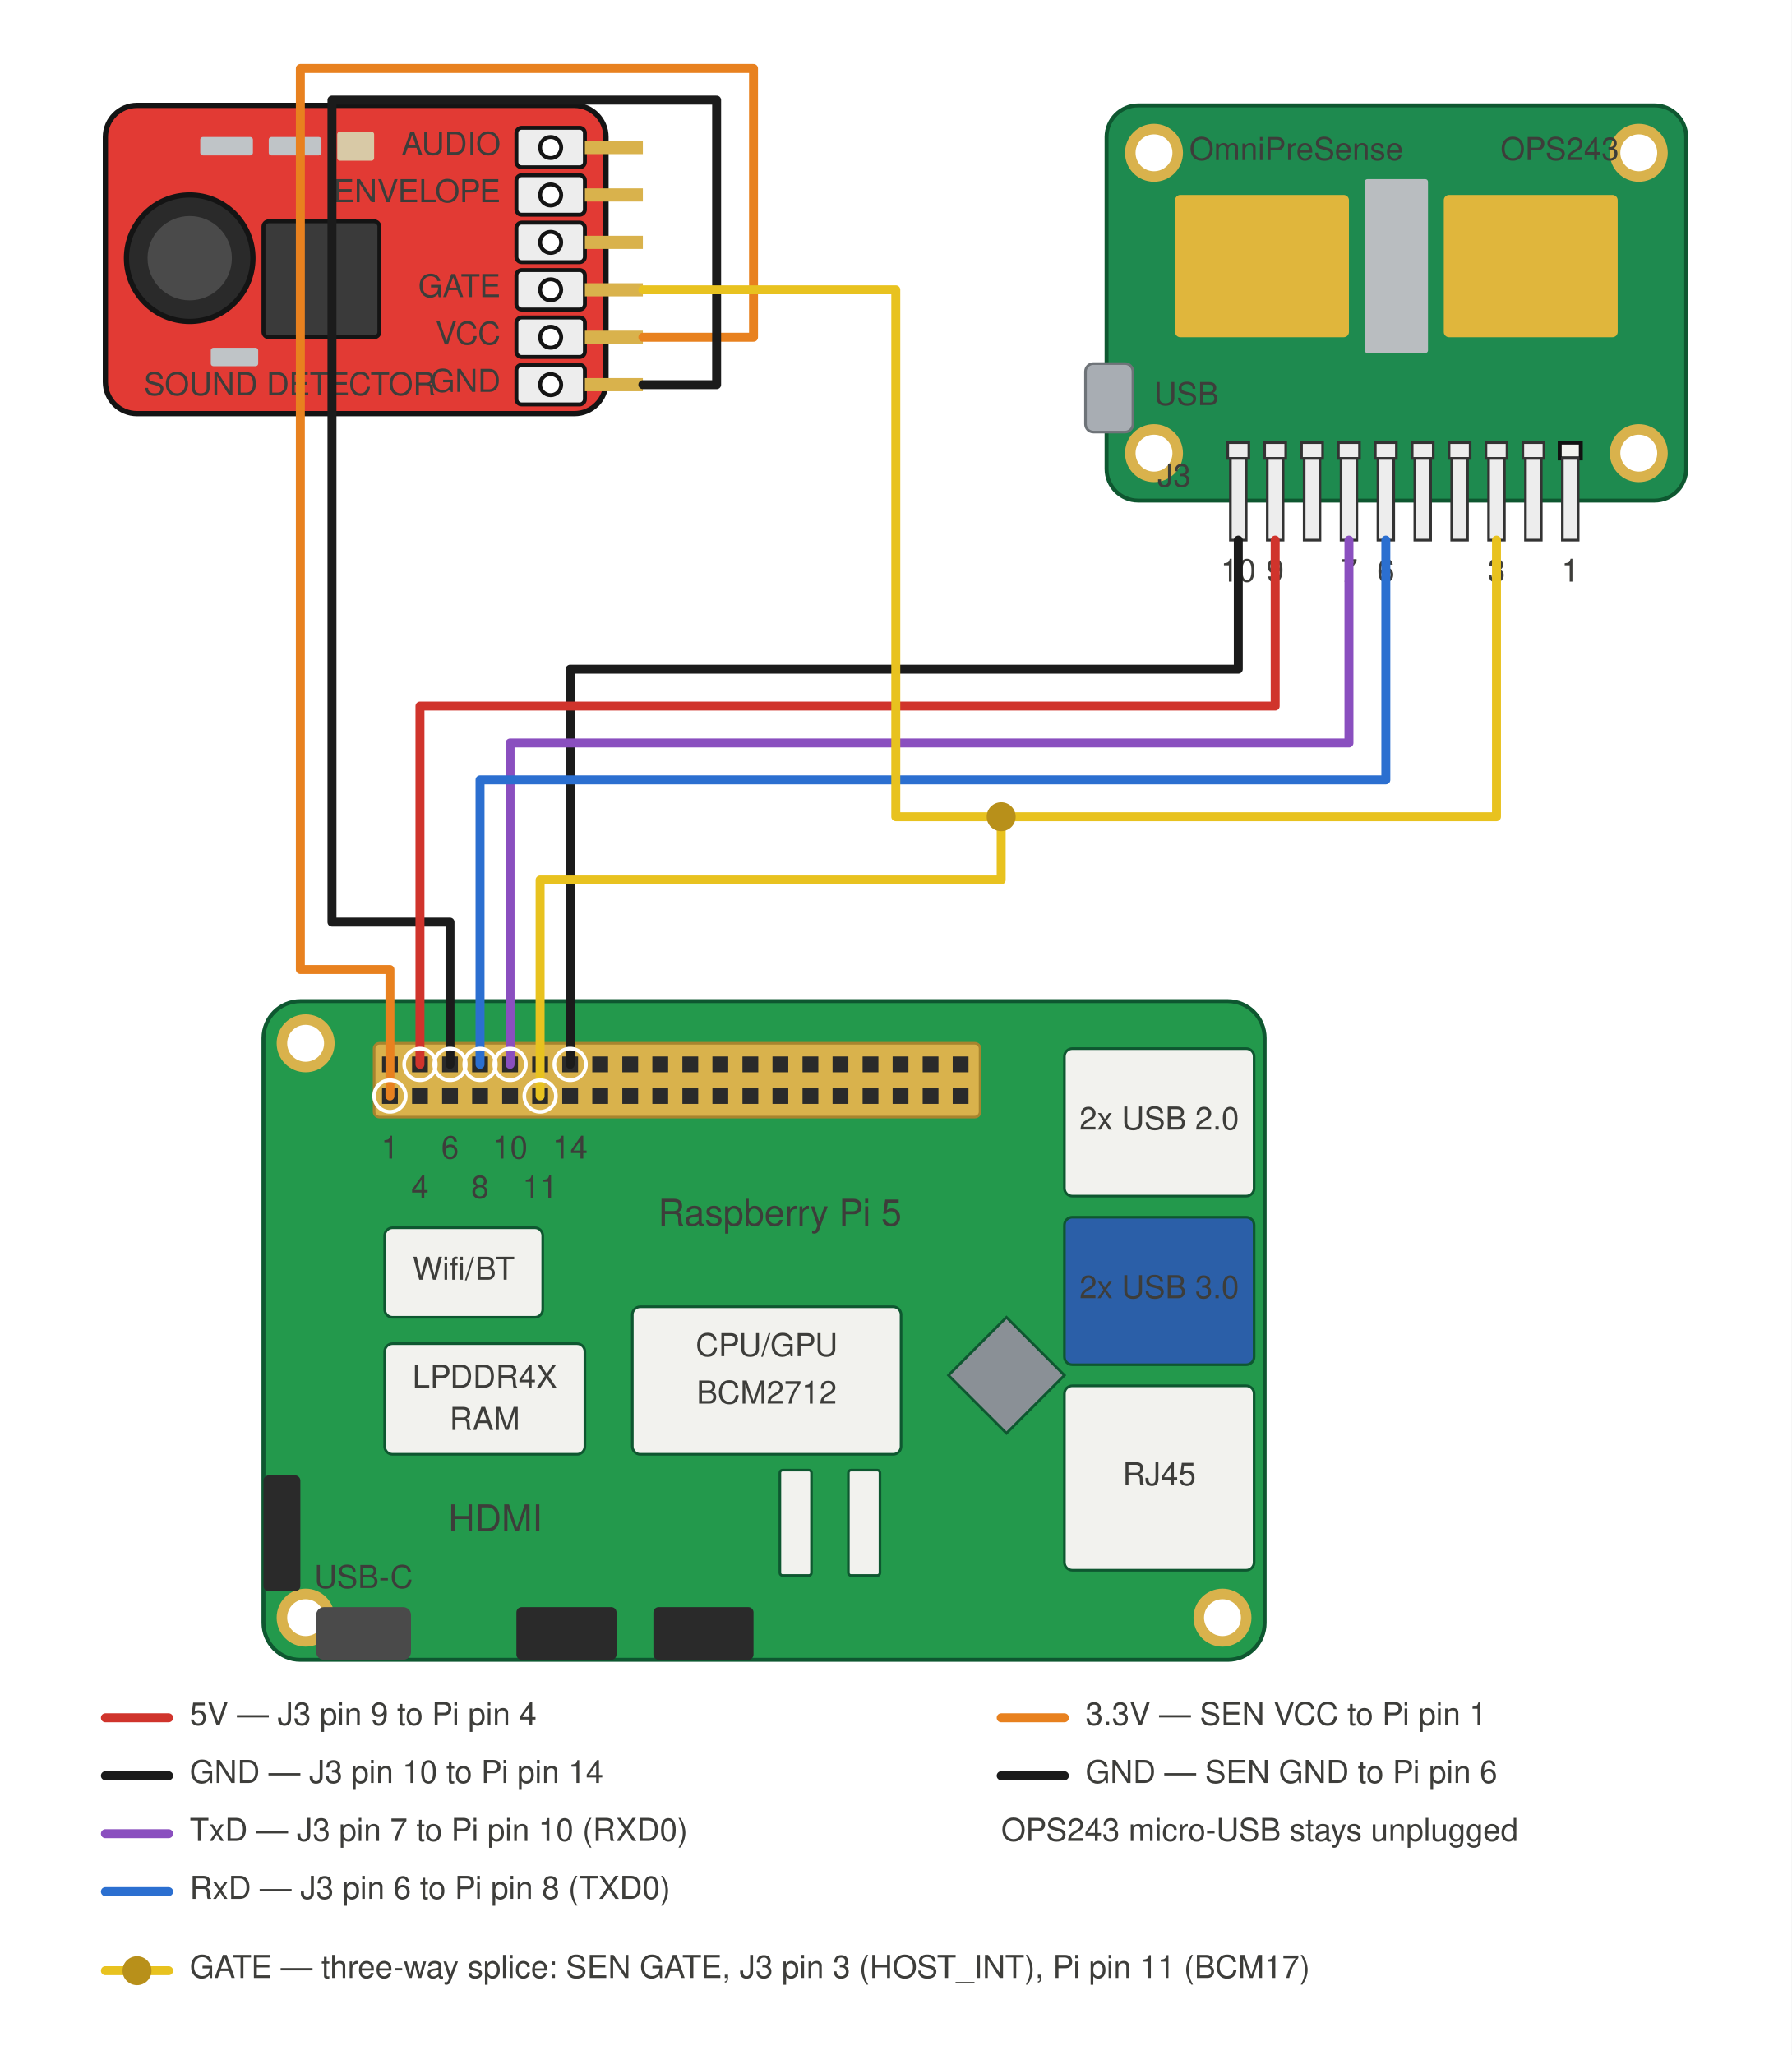
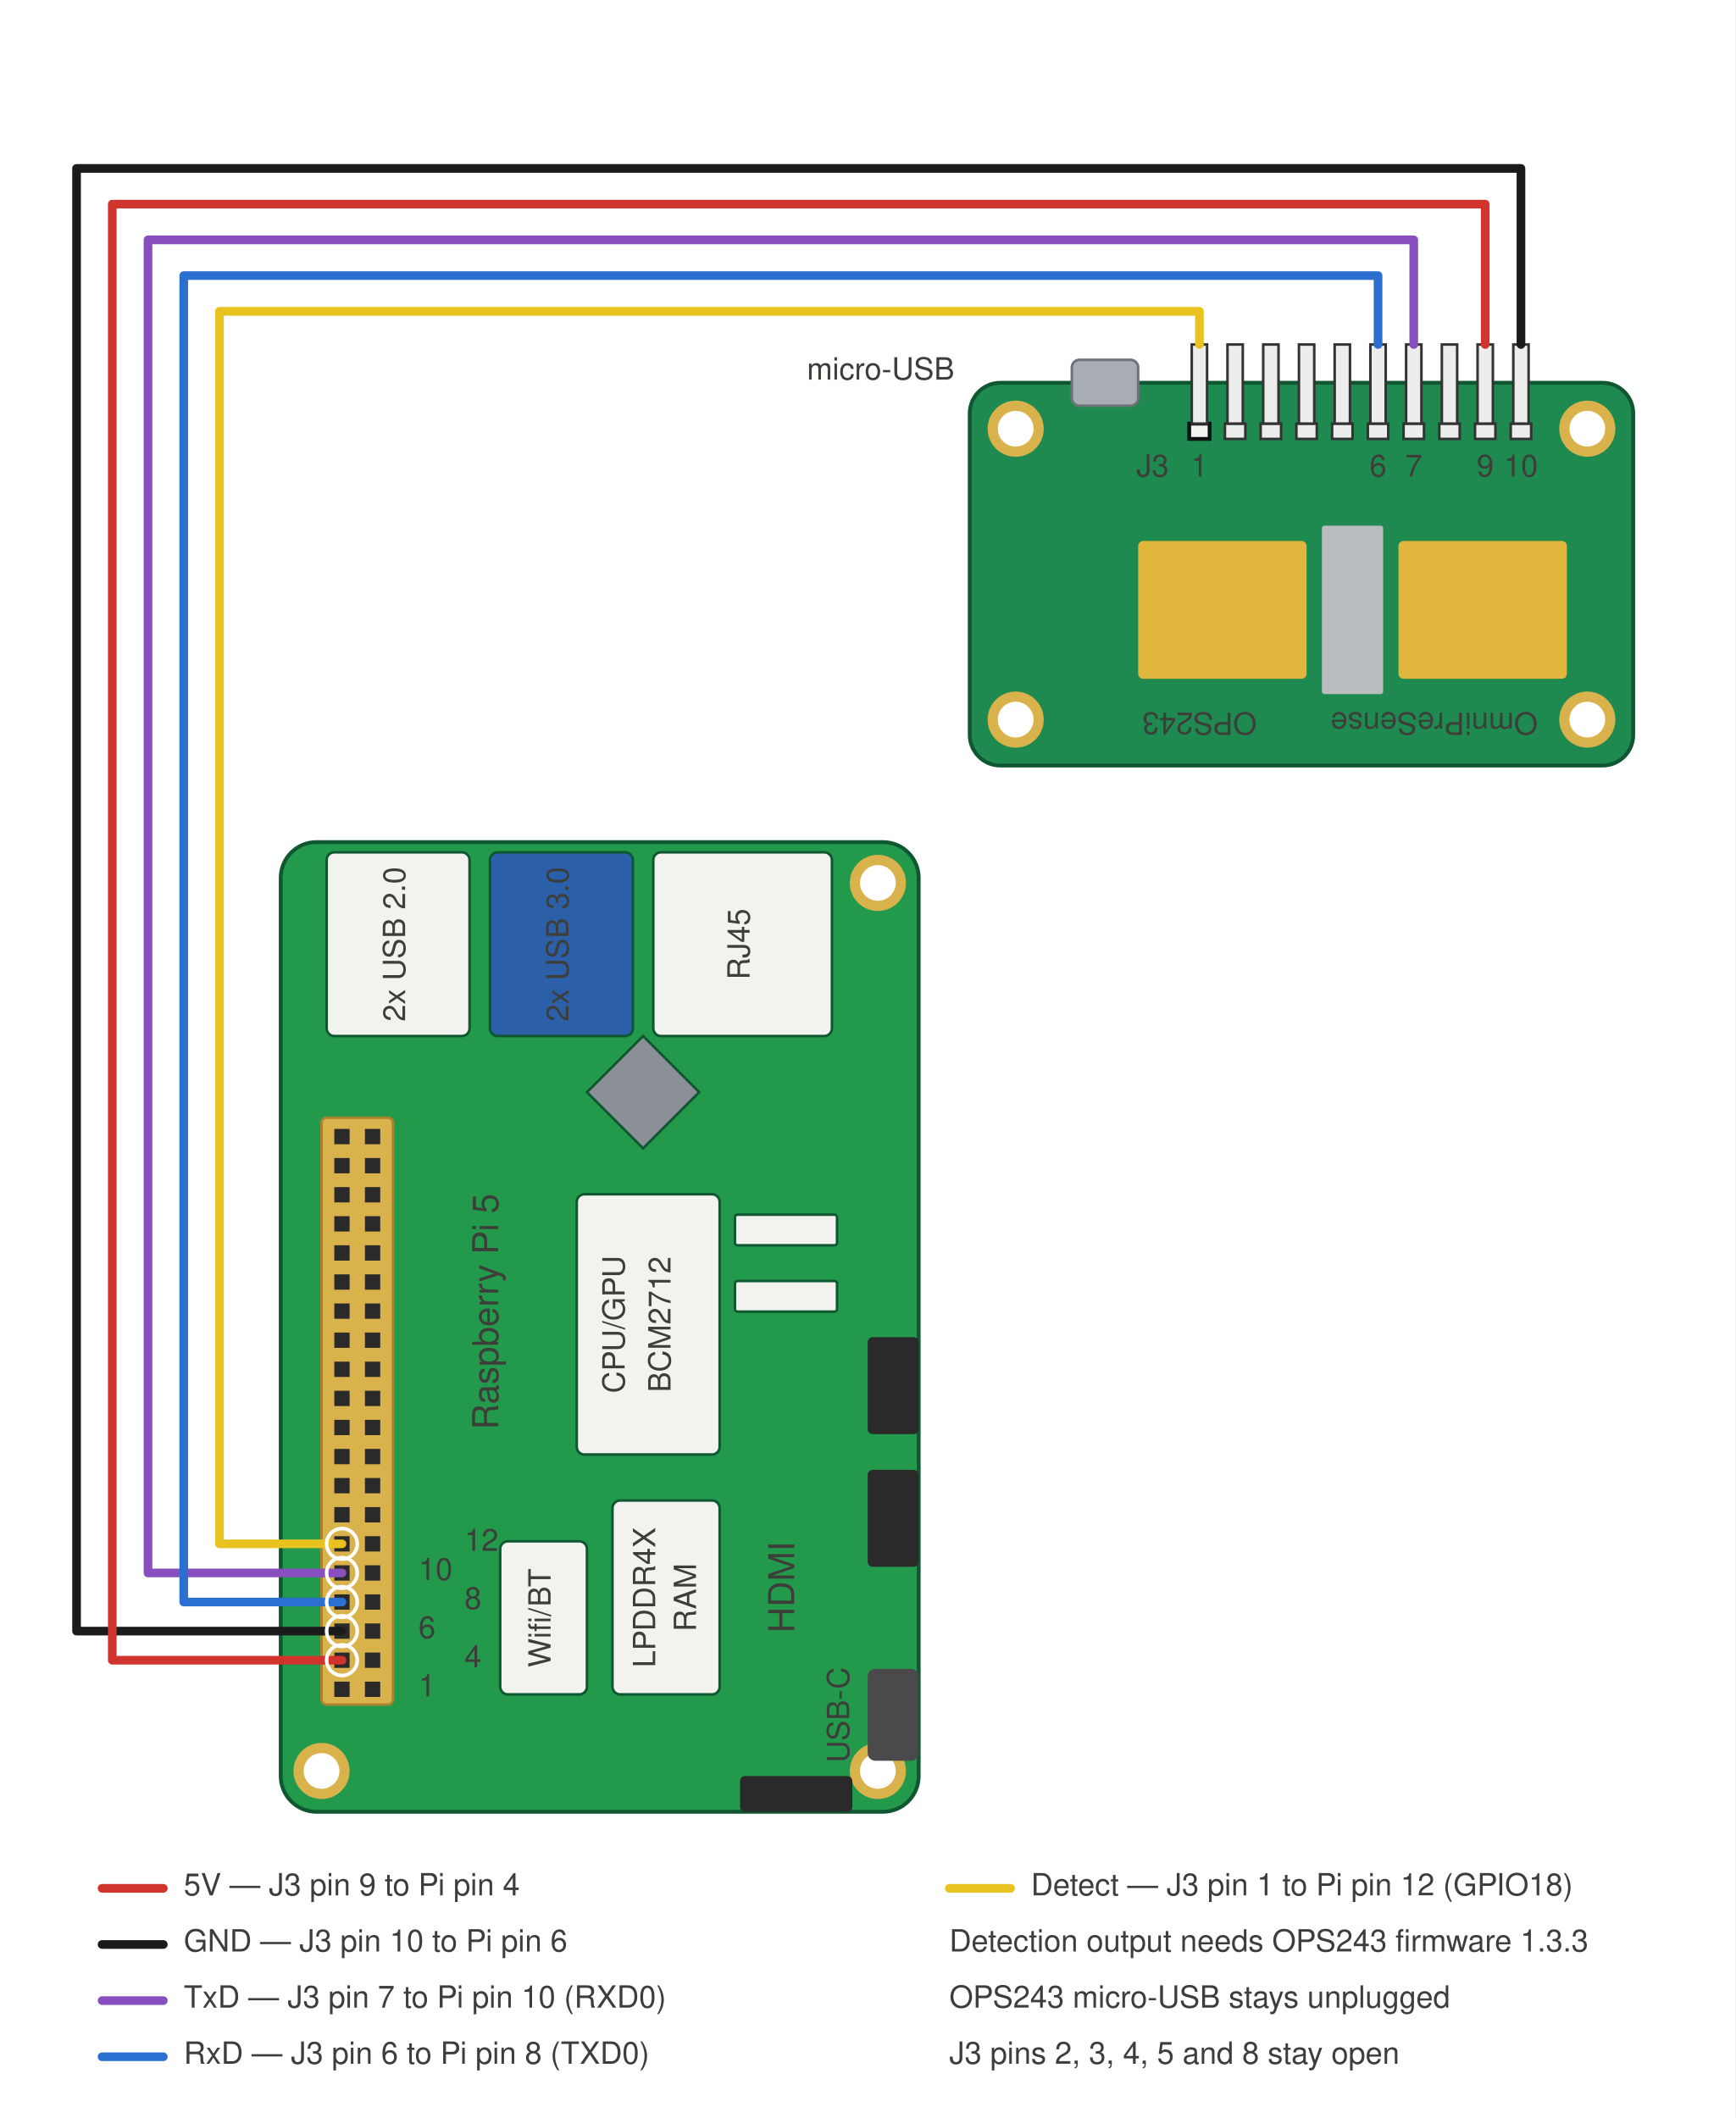
- <svg xmlns="http://www.w3.org/2000/svg" width="680" height="780" viewBox="0 0 680 780" role="img">
+ <svg xmlns="http://www.w3.org/2000/svg" width="680" height="830" viewBox="0 0 680 830" role="img">
  <style>
  .ts { font-family: "Helvetica Neue", Helvetica, Arial, sans-serif; font-size: 12px; fill: #3d3d3a; }
  .th { font-family: "Helvetica Neue", Helvetica, Arial, sans-serif; font-size: 14px; font-weight: 500; fill: #3d3d3a; }
</style>
-   <rect x="0" y="0" width="680" height="780" fill="#FFFFFF" />
-   <rect x="40" y="40" width="190" height="117" rx="12" fill="#E23A34" stroke="#141414" stroke-width="2" />
-   <circle cx="72" cy="98" r="24" fill="#2A2A2A" stroke="#141414" stroke-width="2" />
-   <circle cx="72" cy="98" r="16" fill="#4A4A4A" />
-   <rect x="100" y="84" width="44" height="44" rx="2" fill="#3A3A3A" stroke="#141414" stroke-width="1.5" />
-   <rect x="76" y="52" width="20" height="7" rx="1" fill="#BFC4C7" />
-   <rect x="102" y="52" width="20" height="7" rx="1" fill="#BFC4C7" />
-   <rect x="128" y="50" width="14" height="11" rx="1" fill="#D8C9A6" />
-   <rect x="80" y="132" width="18" height="7" rx="1" fill="#BFC4C7" />
-   <text class="ts" x="110" y="150" text-anchor="middle" fill="#FFFFFF">SOUND DETECTOR</text>
-   <rect x="196" y="48.5" width="26" height="15" rx="2" fill="#EDEDED" stroke="#141414" stroke-width="1.5" />
-   <circle cx="209" cy="56" r="4" fill="#FFFFFF" stroke="#141414" stroke-width="1.5" />
-   <rect x="222" y="53.5" width="22" height="5" fill="#D9B24C" />
-   <rect x="196" y="66.5" width="26" height="15" rx="2" fill="#EDEDED" stroke="#141414" stroke-width="1.5" />
-   <circle cx="209" cy="74" r="4" fill="#FFFFFF" stroke="#141414" stroke-width="1.5" />
-   <rect x="222" y="71.5" width="22" height="5" fill="#D9B24C" />
-   <rect x="196" y="84.5" width="26" height="15" rx="2" fill="#EDEDED" stroke="#141414" stroke-width="1.5" />
-   <circle cx="209" cy="92" r="4" fill="#FFFFFF" stroke="#141414" stroke-width="1.5" />
-   <rect x="222" y="89.5" width="22" height="5" fill="#D9B24C" />
-   <rect x="196" y="102.5" width="26" height="15" rx="2" fill="#EDEDED" stroke="#141414" stroke-width="1.5" />
-   <circle cx="209" cy="110" r="4" fill="#FFFFFF" stroke="#141414" stroke-width="1.5" />
-   <rect x="222" y="107.5" width="22" height="5" fill="#D9B24C" />
-   <rect x="196" y="120.5" width="26" height="15" rx="2" fill="#EDEDED" stroke="#141414" stroke-width="1.5" />
-   <circle cx="209" cy="128" r="4" fill="#FFFFFF" stroke="#141414" stroke-width="1.5" />
-   <rect x="222" y="125.5" width="22" height="5" fill="#D9B24C" />
-   <rect x="196" y="138.5" width="26" height="15" rx="2" fill="#EDEDED" stroke="#141414" stroke-width="1.5" />
-   <circle cx="209" cy="146" r="4" fill="#FFFFFF" stroke="#141414" stroke-width="1.5" />
-   <rect x="222" y="143.5" width="22" height="5" fill="#D9B24C" />
-   <text class="ts" x="190" y="56" text-anchor="end" dominant-baseline="central" fill="#FFFFFF">AUDIO</text>
-   <text class="ts" x="190" y="74" text-anchor="end" dominant-baseline="central" fill="#FFFFFF">ENVELOPE</text>
-   <text class="ts" x="190" y="110" text-anchor="end" dominant-baseline="central" fill="#FFFFFF">GATE</text>
-   <text class="ts" x="190" y="128" text-anchor="end" dominant-baseline="central" fill="#FFFFFF">VCC</text>
-   <text class="ts" x="190" y="146" text-anchor="end" dominant-baseline="central" fill="#FFFFFF">GND</text>
-   <rect x="420" y="40" width="220" height="150" rx="12" fill="#1E8A4F" stroke="#0E5730" stroke-width="1.5" />
-   <circle cx="438" cy="58" r="9" fill="#FFFFFF" stroke="#D9B24C" stroke-width="4" />
-   <circle cx="622" cy="58" r="9" fill="#FFFFFF" stroke="#D9B24C" stroke-width="4" />
-   <circle cx="438" cy="172" r="9" fill="#FFFFFF" stroke="#D9B24C" stroke-width="4" />
-   <circle cx="622" cy="172" r="9" fill="#FFFFFF" stroke="#D9B24C" stroke-width="4" />
-   <text class="ts" x="492" y="58" text-anchor="middle" dominant-baseline="central" fill="#FFFFFF">OmniPreSense</text>
-   <text class="ts" x="592" y="58" text-anchor="middle" dominant-baseline="central" fill="#FFFFFF">OPS243</text>
-   <rect x="446" y="74" width="66" height="54" rx="2" fill="#E0B63C" />
-   <rect x="548" y="74" width="66" height="54" rx="2" fill="#E0B63C" />
-   <rect x="518" y="68" width="24" height="66" rx="1" fill="#B9BDC0" />
-   <rect x="412" y="138" width="18" height="26" rx="3" fill="#A8ADB3" stroke="#6E7378" stroke-width="1" />
-   <text class="ts" x="438" y="151" dominant-baseline="central" fill="#FFFFFF">USB</text>
-   <rect x="466" y="168" width="8" height="6" fill="#EDEDED" stroke="#333333" stroke-width="1" />
-   <rect x="467" y="174" width="6" height="31" fill="#EDEDED" stroke="#333333" stroke-width="1" />
-   <rect x="480" y="168" width="8" height="6" fill="#EDEDED" stroke="#333333" stroke-width="1" />
-   <rect x="481" y="174" width="6" height="31" fill="#EDEDED" stroke="#333333" stroke-width="1" />
-   <rect x="494" y="168" width="8" height="6" fill="#EDEDED" stroke="#333333" stroke-width="1" />
-   <rect x="495" y="174" width="6" height="31" fill="#EDEDED" stroke="#333333" stroke-width="1" />
-   <rect x="508" y="168" width="8" height="6" fill="#EDEDED" stroke="#333333" stroke-width="1" />
-   <rect x="509" y="174" width="6" height="31" fill="#EDEDED" stroke="#333333" stroke-width="1" />
-   <rect x="522" y="168" width="8" height="6" fill="#EDEDED" stroke="#333333" stroke-width="1" />
-   <rect x="523" y="174" width="6" height="31" fill="#EDEDED" stroke="#333333" stroke-width="1" />
-   <rect x="536" y="168" width="8" height="6" fill="#EDEDED" stroke="#333333" stroke-width="1" />
-   <rect x="537" y="174" width="6" height="31" fill="#EDEDED" stroke="#333333" stroke-width="1" />
-   <rect x="550" y="168" width="8" height="6" fill="#EDEDED" stroke="#333333" stroke-width="1" />
-   <rect x="551" y="174" width="6" height="31" fill="#EDEDED" stroke="#333333" stroke-width="1" />
-   <rect x="564" y="168" width="8" height="6" fill="#EDEDED" stroke="#333333" stroke-width="1" />
-   <rect x="565" y="174" width="6" height="31" fill="#EDEDED" stroke="#333333" stroke-width="1" />
-   <rect x="578" y="168" width="8" height="6" fill="#EDEDED" stroke="#333333" stroke-width="1" />
-   <rect x="579" y="174" width="6" height="31" fill="#EDEDED" stroke="#333333" stroke-width="1" />
-   <rect x="592" y="168" width="8" height="6" fill="#F2F2EE" stroke="#111111" stroke-width="1.5" />
-   <rect x="593" y="174" width="6" height="31" fill="#EDEDED" stroke="#333333" stroke-width="1" />
-   <text class="ts" x="452" y="182" text-anchor="end" dominant-baseline="central" fill="#FFFFFF">J3</text>
-   <text class="ts" x="470" y="218" text-anchor="middle" dominant-baseline="central">10</text>
-   <text class="ts" x="484" y="218" text-anchor="middle" dominant-baseline="central">9</text>
-   <text class="ts" x="512" y="218" text-anchor="middle" dominant-baseline="central">7</text>
-   <text class="ts" x="526" y="218" text-anchor="middle" dominant-baseline="central">6</text>
-   <text class="ts" x="568" y="218" text-anchor="middle" dominant-baseline="central">3</text>
-   <text class="ts" x="596" y="218" text-anchor="middle" dominant-baseline="central">1</text>
-   <rect x="100" y="380" width="380" height="250" rx="14" fill="#23994C" stroke="#0E5730" stroke-width="1.5" />
-   <circle cx="116" cy="396" r="9" fill="#FFFFFF" stroke="#D9B24C" stroke-width="4" />
-   <circle cx="116" cy="614" r="9" fill="#FFFFFF" stroke="#D9B24C" stroke-width="4" />
-   <circle cx="464" cy="614" r="9" fill="#FFFFFF" stroke="#D9B24C" stroke-width="4" />
-   <rect x="142" y="396" width="230" height="28" rx="2" fill="#D9B24C" stroke="#A8842E" stroke-width="1" />
-   <rect x="145" y="401" width="6" height="6" fill="#2A2A2A" />
-   <rect x="145" y="413" width="6" height="6" fill="#2A2A2A" />
-   <rect x="156.4" y="401" width="6" height="6" fill="#2A2A2A" />
-   <rect x="156.4" y="413" width="6" height="6" fill="#2A2A2A" />
-   <rect x="167.8" y="401" width="6" height="6" fill="#2A2A2A" />
-   <rect x="167.8" y="413" width="6" height="6" fill="#2A2A2A" />
-   <rect x="179.2" y="401" width="6" height="6" fill="#2A2A2A" />
-   <rect x="179.2" y="413" width="6" height="6" fill="#2A2A2A" />
-   <rect x="190.6" y="401" width="6" height="6" fill="#2A2A2A" />
-   <rect x="190.6" y="413" width="6" height="6" fill="#2A2A2A" />
-   <rect x="202" y="401" width="6" height="6" fill="#2A2A2A" />
-   <rect x="202" y="413" width="6" height="6" fill="#2A2A2A" />
-   <rect x="213.4" y="401" width="6" height="6" fill="#2A2A2A" />
-   <rect x="213.4" y="413" width="6" height="6" fill="#2A2A2A" />
-   <rect x="224.8" y="401" width="6" height="6" fill="#2A2A2A" />
-   <rect x="224.8" y="413" width="6" height="6" fill="#2A2A2A" />
-   <rect x="236.2" y="401" width="6" height="6" fill="#2A2A2A" />
-   <rect x="236.2" y="413" width="6" height="6" fill="#2A2A2A" />
-   <rect x="247.6" y="401" width="6" height="6" fill="#2A2A2A" />
-   <rect x="247.6" y="413" width="6" height="6" fill="#2A2A2A" />
-   <rect x="259" y="401" width="6" height="6" fill="#2A2A2A" />
-   <rect x="259" y="413" width="6" height="6" fill="#2A2A2A" />
-   <rect x="270.4" y="401" width="6" height="6" fill="#2A2A2A" />
-   <rect x="270.4" y="413" width="6" height="6" fill="#2A2A2A" />
-   <rect x="281.8" y="401" width="6" height="6" fill="#2A2A2A" />
-   <rect x="281.8" y="413" width="6" height="6" fill="#2A2A2A" />
-   <rect x="293.2" y="401" width="6" height="6" fill="#2A2A2A" />
-   <rect x="293.2" y="413" width="6" height="6" fill="#2A2A2A" />
-   <rect x="304.6" y="401" width="6" height="6" fill="#2A2A2A" />
-   <rect x="304.6" y="413" width="6" height="6" fill="#2A2A2A" />
-   <rect x="316" y="401" width="6" height="6" fill="#2A2A2A" />
-   <rect x="316" y="413" width="6" height="6" fill="#2A2A2A" />
-   <rect x="327.4" y="401" width="6" height="6" fill="#2A2A2A" />
-   <rect x="327.4" y="413" width="6" height="6" fill="#2A2A2A" />
-   <rect x="338.8" y="401" width="6" height="6" fill="#2A2A2A" />
-   <rect x="338.8" y="413" width="6" height="6" fill="#2A2A2A" />
-   <rect x="350.2" y="401" width="6" height="6" fill="#2A2A2A" />
-   <rect x="350.2" y="413" width="6" height="6" fill="#2A2A2A" />
-   <rect x="361.6" y="401" width="6" height="6" fill="#2A2A2A" />
-   <rect x="361.6" y="413" width="6" height="6" fill="#2A2A2A" />
-   <text class="ts" x="148" y="437" text-anchor="middle" dominant-baseline="central" fill="#FFFFFF">1</text>
-   <text class="ts" x="159.4" y="452" text-anchor="middle" dominant-baseline="central" fill="#FFFFFF">4</text>
-   <text class="ts" x="170.8" y="437" text-anchor="middle" dominant-baseline="central" fill="#FFFFFF">6</text>
-   <text class="ts" x="182.2" y="452" text-anchor="middle" dominant-baseline="central" fill="#FFFFFF">8</text>
-   <text class="ts" x="193.6" y="437" text-anchor="middle" dominant-baseline="central" fill="#FFFFFF">10</text>
-   <text class="ts" x="205" y="452" text-anchor="middle" dominant-baseline="central" fill="#FFFFFF">11</text>
-   <text class="ts" x="216.4" y="437" text-anchor="middle" dominant-baseline="central" fill="#FFFFFF">14</text>
-   <rect x="146" y="466" width="60" height="34" rx="3" fill="#F2F2EE" stroke="#0E5730" stroke-width="1" />
-   <text class="ts" x="176" y="483" text-anchor="middle" dominant-baseline="central" fill="#1A1A1A">Wifi/BT</text>
-   <text class="th" x="296" y="462" text-anchor="middle" dominant-baseline="central" fill="#FFFFFF">Raspberry Pi 5</text>
-   <rect x="146" y="510" width="76" height="42" rx="3" fill="#F2F2EE" stroke="#0E5730" stroke-width="1" />
-   <text class="ts" x="184" y="524" text-anchor="middle" dominant-baseline="central" fill="#1A1A1A">LPDDR4X</text>
-   <text class="ts" x="184" y="540" text-anchor="middle" dominant-baseline="central" fill="#1A1A1A">RAM</text>
-   <rect x="240" y="496" width="102" height="56" rx="3" fill="#F2F2EE" stroke="#0E5730" stroke-width="1" />
-   <text class="ts" x="291" y="512" text-anchor="middle" dominant-baseline="central" fill="#1A1A1A">CPU/GPU</text>
-   <text class="ts" x="291" y="530" text-anchor="middle" dominant-baseline="central" fill="#1A1A1A">BCM2712</text>
-   <polygon points="382,500 404,522 382,544 360,522" fill="#8A9096" stroke="#0E5730" stroke-width="1" />
-   <rect x="404" y="398" width="72" height="56" rx="3" fill="#F2F2EE" stroke="#0E5730" stroke-width="1" />
-   <text class="ts" x="440" y="426" text-anchor="middle" dominant-baseline="central" fill="#1A1A1A">2x USB 2.0</text>
-   <rect x="404" y="462" width="72" height="56" rx="3" fill="#2B5FA8" stroke="#0E5730" stroke-width="1" />
-   <text class="ts" x="440" y="490" text-anchor="middle" dominant-baseline="central" fill="#FFFFFF">2x USB 3.0</text>
-   <rect x="404" y="526" width="72" height="70" rx="3" fill="#F2F2EE" stroke="#0E5730" stroke-width="1" />
-   <text class="ts" x="440" y="561" text-anchor="middle" dominant-baseline="central" fill="#1A1A1A">RJ45</text>
-   <rect x="100" y="560" width="14" height="44" rx="2" fill="#2A2A2A" />
-   <rect x="296" y="558" width="12" height="40" rx="1" fill="#F2F2EE" stroke="#0E5730" stroke-width="1" />
-   <rect x="322" y="558" width="12" height="40" rx="1" fill="#F2F2EE" stroke="#0E5730" stroke-width="1" />
-   <text class="th" x="188" y="578" text-anchor="middle" dominant-baseline="central" fill="#FFFFFF">HDMI</text>
-   <rect x="120" y="610" width="36" height="20" rx="3" fill="#4A4A4A" />
-   <text class="ts" x="138" y="600" text-anchor="middle" dominant-baseline="central" fill="#FFFFFF">USB-C</text>
-   <rect x="196" y="610" width="38" height="20" rx="2" fill="#2A2A2A" />
-   <rect x="248" y="610" width="38" height="20" rx="2" fill="#2A2A2A" />
-   <path d="M244 128 L286 128 L286 26 L114 26 L114 368 L148 368 L148 416" fill="none" stroke="#E8811F" stroke-width="3.4" stroke-linecap="round" stroke-linejoin="round" />
-   <path d="M244 146 L272 146 L272 38 L126 38 L126 350 L170.8 350 L170.8 404" fill="none" stroke="#1B1B1B" stroke-width="3.4" stroke-linecap="round" stroke-linejoin="round" />
-   <path d="M470 205 L470 254 L216.4 254 L216.4 404" fill="none" stroke="#1B1B1B" stroke-width="3.4" stroke-linecap="round" stroke-linejoin="round" />
-   <path d="M484 205 L484 268 L159.4 268 L159.4 404" fill="none" stroke="#D0342C" stroke-width="3.4" stroke-linecap="round" stroke-linejoin="round" />
-   <path d="M512 205 L512 282 L193.6 282 L193.6 404" fill="none" stroke="#8A4FBF" stroke-width="3.4" stroke-linecap="round" stroke-linejoin="round" />
-   <path d="M526 205 L526 296 L182.2 296 L182.2 404" fill="none" stroke="#2B6FD0" stroke-width="3.4" stroke-linecap="round" stroke-linejoin="round" />
-   <path d="M568 205 L568 310 L340 310 L340 110 L244 110" fill="none" stroke="#E8C21F" stroke-width="3.4" stroke-linecap="round" stroke-linejoin="round" />
-   <path d="M380 310 L380 334 L205 334 L205 416" fill="none" stroke="#E8C21F" stroke-width="3.4" stroke-linecap="round" stroke-linejoin="round" />
-   <circle cx="380" cy="310" r="5.5" fill="#B8901A" />
-   <circle cx="148" cy="416" r="6" fill="none" stroke="#FFFFFF" stroke-width="1.4" />
-   <circle cx="159.4" cy="404" r="6" fill="none" stroke="#FFFFFF" stroke-width="1.4" />
-   <circle cx="170.8" cy="404" r="6" fill="none" stroke="#FFFFFF" stroke-width="1.4" />
-   <circle cx="182.2" cy="404" r="6" fill="none" stroke="#FFFFFF" stroke-width="1.4" />
-   <circle cx="193.6" cy="404" r="6" fill="none" stroke="#FFFFFF" stroke-width="1.4" />
-   <circle cx="205" cy="416" r="6" fill="none" stroke="#FFFFFF" stroke-width="1.4" />
-   <circle cx="216.4" cy="404" r="6" fill="none" stroke="#FFFFFF" stroke-width="1.4" />
-   <path d="M40 652 L64 652" stroke="#D0342C" stroke-width="3.4" stroke-linecap="round" />
-   <text class="ts" x="72" y="652" dominant-baseline="central">5V — J3 pin 9 to Pi pin 4</text>
-   <path d="M40 674 L64 674" stroke="#1B1B1B" stroke-width="3.4" stroke-linecap="round" />
-   <text class="ts" x="72" y="674" dominant-baseline="central">GND — J3 pin 10 to Pi pin 14</text>
-   <path d="M40 696 L64 696" stroke="#8A4FBF" stroke-width="3.4" stroke-linecap="round" />
-   <text class="ts" x="72" y="696" dominant-baseline="central">TxD — J3 pin 7 to Pi pin 10 (RXD0)</text>
-   <path d="M40 718 L64 718" stroke="#2B6FD0" stroke-width="3.4" stroke-linecap="round" />
-   <text class="ts" x="72" y="718" dominant-baseline="central">RxD — J3 pin 6 to Pi pin 8 (TXD0)</text>
-   <path d="M380 652 L404 652" stroke="#E8811F" stroke-width="3.4" stroke-linecap="round" />
-   <text class="ts" x="412" y="652" dominant-baseline="central">3.3V — SEN VCC to Pi pin 1</text>
-   <path d="M380 674 L404 674" stroke="#1B1B1B" stroke-width="3.4" stroke-linecap="round" />
-   <text class="ts" x="412" y="674" dominant-baseline="central">GND — SEN GND to Pi pin 6</text>
-   <text class="ts" x="380" y="696" dominant-baseline="central">OPS243 micro-USB stays unplugged</text>
-   <path d="M40 748 L64 748" stroke="#E8C21F" stroke-width="3.4" stroke-linecap="round" />
-   <circle cx="52" cy="748" r="5.5" fill="#B8901A" />
-   <text class="ts" x="72" y="748" dominant-baseline="central">GATE — three-way splice: SEN GATE, J3 pin 3 (HOST_INT), Pi pin 11 (BCM17)</text>
+   <rect x="0" y="0" width="680" height="830" fill="#FFFFFF" />
+   <rect x="380" y="150" width="260" height="150" rx="12" fill="#1E8A4F" stroke="#0E5730" stroke-width="1.5" />
+   <circle cx="398" cy="168" r="9" fill="#FFFFFF" stroke="#D9B24C" stroke-width="4" />
+   <circle cx="622" cy="168" r="9" fill="#FFFFFF" stroke="#D9B24C" stroke-width="4" />
+   <circle cx="398" cy="282" r="9" fill="#FFFFFF" stroke="#D9B24C" stroke-width="4" />
+   <circle cx="622" cy="282" r="9" fill="#FFFFFF" stroke="#D9B24C" stroke-width="4" />
+   <rect x="446" y="212" width="66" height="54" rx="2" fill="#E0B63C" />
+   <rect x="548" y="212" width="66" height="54" rx="2" fill="#E0B63C" />
+   <rect x="518" y="206" width="24" height="66" rx="1" fill="#B9BDC0" />
+   <text class="ts" x="562" y="282" text-anchor="middle" dominant-baseline="central" fill="#FFFFFF" transform="rotate(180 562 282)">OmniPreSense</text>
+   <text class="ts" x="470" y="282" text-anchor="middle" dominant-baseline="central" fill="#FFFFFF" transform="rotate(180 470 282)">OPS243</text>
+   <rect x="420" y="141" width="26" height="18" rx="3" fill="#A8ADB3" stroke="#6E7378" stroke-width="1" />
+   <text class="ts" x="374" y="146" text-anchor="end" dominant-baseline="central">micro-USB</text>
+   <rect x="466" y="166" width="8" height="6" fill="#F2F2EE" stroke="#111111" stroke-width="1.5" />
+   <rect x="467" y="135" width="6" height="31" fill="#EDEDED" stroke="#333333" stroke-width="1" />
+   <rect x="480" y="166" width="8" height="6" fill="#EDEDED" stroke="#333333" stroke-width="1" />
+   <rect x="481" y="135" width="6" height="31" fill="#EDEDED" stroke="#333333" stroke-width="1" />
+   <rect x="494" y="166" width="8" height="6" fill="#EDEDED" stroke="#333333" stroke-width="1" />
+   <rect x="495" y="135" width="6" height="31" fill="#EDEDED" stroke="#333333" stroke-width="1" />
+   <rect x="508" y="166" width="8" height="6" fill="#EDEDED" stroke="#333333" stroke-width="1" />
+   <rect x="509" y="135" width="6" height="31" fill="#EDEDED" stroke="#333333" stroke-width="1" />
+   <rect x="522" y="166" width="8" height="6" fill="#EDEDED" stroke="#333333" stroke-width="1" />
+   <rect x="523" y="135" width="6" height="31" fill="#EDEDED" stroke="#333333" stroke-width="1" />
+   <rect x="536" y="166" width="8" height="6" fill="#EDEDED" stroke="#333333" stroke-width="1" />
+   <rect x="537" y="135" width="6" height="31" fill="#EDEDED" stroke="#333333" stroke-width="1" />
+   <rect x="550" y="166" width="8" height="6" fill="#EDEDED" stroke="#333333" stroke-width="1" />
+   <rect x="551" y="135" width="6" height="31" fill="#EDEDED" stroke="#333333" stroke-width="1" />
+   <rect x="564" y="166" width="8" height="6" fill="#EDEDED" stroke="#333333" stroke-width="1" />
+   <rect x="565" y="135" width="6" height="31" fill="#EDEDED" stroke="#333333" stroke-width="1" />
+   <rect x="578" y="166" width="8" height="6" fill="#EDEDED" stroke="#333333" stroke-width="1" />
+   <rect x="579" y="135" width="6" height="31" fill="#EDEDED" stroke="#333333" stroke-width="1" />
+   <rect x="592" y="166" width="8" height="6" fill="#EDEDED" stroke="#333333" stroke-width="1" />
+   <rect x="593" y="135" width="6" height="31" fill="#EDEDED" stroke="#333333" stroke-width="1" />
+   <text class="ts" x="458" y="184" text-anchor="end" dominant-baseline="central" fill="#FFFFFF">J3</text>
+   <text class="ts" x="470" y="184" text-anchor="middle" dominant-baseline="central" fill="#FFFFFF">1</text>
+   <text class="ts" x="540" y="184" text-anchor="middle" dominant-baseline="central" fill="#FFFFFF">6</text>
+   <text class="ts" x="554" y="184" text-anchor="middle" dominant-baseline="central" fill="#FFFFFF">7</text>
+   <text class="ts" x="582" y="184" text-anchor="middle" dominant-baseline="central" fill="#FFFFFF">9</text>
+   <text class="ts" x="596" y="184" text-anchor="middle" dominant-baseline="central" fill="#FFFFFF">10</text>
+   <g transform="translate(-270 810) rotate(-90)">
+     <rect x="100" y="380" width="380" height="250" rx="14" fill="#23994C" stroke="#0E5730" stroke-width="1.5" />
+     <circle cx="116" cy="396" r="9" fill="#FFFFFF" stroke="#D9B24C" stroke-width="4" />
+     <circle cx="116" cy="614" r="9" fill="#FFFFFF" stroke="#D9B24C" stroke-width="4" />
+     <circle cx="464" cy="614" r="9" fill="#FFFFFF" stroke="#D9B24C" stroke-width="4" />
+     <rect x="142" y="396" width="230" height="28" rx="2" fill="#D9B24C" stroke="#A8842E" stroke-width="1" />
+     <rect x="145" y="401" width="6" height="6" fill="#2A2A2A" />
+     <rect x="145" y="413" width="6" height="6" fill="#2A2A2A" />
+     <rect x="156.4" y="401" width="6" height="6" fill="#2A2A2A" />
+     <rect x="156.4" y="413" width="6" height="6" fill="#2A2A2A" />
+     <rect x="167.8" y="401" width="6" height="6" fill="#2A2A2A" />
+     <rect x="167.8" y="413" width="6" height="6" fill="#2A2A2A" />
+     <rect x="179.2" y="401" width="6" height="6" fill="#2A2A2A" />
+     <rect x="179.2" y="413" width="6" height="6" fill="#2A2A2A" />
+     <rect x="190.6" y="401" width="6" height="6" fill="#2A2A2A" />
+     <rect x="190.6" y="413" width="6" height="6" fill="#2A2A2A" />
+     <rect x="202" y="401" width="6" height="6" fill="#2A2A2A" />
+     <rect x="202" y="413" width="6" height="6" fill="#2A2A2A" />
+     <rect x="213.4" y="401" width="6" height="6" fill="#2A2A2A" />
+     <rect x="213.4" y="413" width="6" height="6" fill="#2A2A2A" />
+     <rect x="224.8" y="401" width="6" height="6" fill="#2A2A2A" />
+     <rect x="224.8" y="413" width="6" height="6" fill="#2A2A2A" />
+     <rect x="236.2" y="401" width="6" height="6" fill="#2A2A2A" />
+     <rect x="236.2" y="413" width="6" height="6" fill="#2A2A2A" />
+     <rect x="247.6" y="401" width="6" height="6" fill="#2A2A2A" />
+     <rect x="247.6" y="413" width="6" height="6" fill="#2A2A2A" />
+     <rect x="259" y="401" width="6" height="6" fill="#2A2A2A" />
+     <rect x="259" y="413" width="6" height="6" fill="#2A2A2A" />
+     <rect x="270.4" y="401" width="6" height="6" fill="#2A2A2A" />
+     <rect x="270.4" y="413" width="6" height="6" fill="#2A2A2A" />
+     <rect x="281.8" y="401" width="6" height="6" fill="#2A2A2A" />
+     <rect x="281.8" y="413" width="6" height="6" fill="#2A2A2A" />
+     <rect x="293.2" y="401" width="6" height="6" fill="#2A2A2A" />
+     <rect x="293.2" y="413" width="6" height="6" fill="#2A2A2A" />
+     <rect x="304.6" y="401" width="6" height="6" fill="#2A2A2A" />
+     <rect x="304.6" y="413" width="6" height="6" fill="#2A2A2A" />
+     <rect x="316" y="401" width="6" height="6" fill="#2A2A2A" />
+     <rect x="316" y="413" width="6" height="6" fill="#2A2A2A" />
+     <rect x="327.4" y="401" width="6" height="6" fill="#2A2A2A" />
+     <rect x="327.4" y="413" width="6" height="6" fill="#2A2A2A" />
+     <rect x="338.8" y="401" width="6" height="6" fill="#2A2A2A" />
+     <rect x="338.8" y="413" width="6" height="6" fill="#2A2A2A" />
+     <rect x="350.2" y="401" width="6" height="6" fill="#2A2A2A" />
+     <rect x="350.2" y="413" width="6" height="6" fill="#2A2A2A" />
+     <rect x="361.6" y="401" width="6" height="6" fill="#2A2A2A" />
+     <rect x="361.6" y="413" width="6" height="6" fill="#2A2A2A" />
+     <rect x="146" y="466" width="60" height="34" rx="3" fill="#F2F2EE" stroke="#0E5730" stroke-width="1" />
+     <text class="ts" x="176" y="483" text-anchor="middle" dominant-baseline="central" fill="#1A1A1A">Wifi/BT</text>
+     <text class="th" x="296" y="462" text-anchor="middle" dominant-baseline="central" fill="#FFFFFF">Raspberry Pi 5</text>
+     <rect x="146" y="510" width="76" height="42" rx="3" fill="#F2F2EE" stroke="#0E5730" stroke-width="1" />
+     <text class="ts" x="184" y="524" text-anchor="middle" dominant-baseline="central" fill="#1A1A1A">LPDDR4X</text>
+     <text class="ts" x="184" y="540" text-anchor="middle" dominant-baseline="central" fill="#1A1A1A">RAM</text>
+     <rect x="240" y="496" width="102" height="56" rx="3" fill="#F2F2EE" stroke="#0E5730" stroke-width="1" />
+     <text class="ts" x="291" y="512" text-anchor="middle" dominant-baseline="central" fill="#1A1A1A">CPU/GPU</text>
+     <text class="ts" x="291" y="530" text-anchor="middle" dominant-baseline="central" fill="#1A1A1A">BCM2712</text>
+     <polygon points="382,500 404,522 382,544 360,522" fill="#8A9096" stroke="#0E5730" stroke-width="1" />
+     <rect x="404" y="398" width="72" height="56" rx="3" fill="#F2F2EE" stroke="#0E5730" stroke-width="1" />
+     <text class="ts" x="440" y="426" text-anchor="middle" dominant-baseline="central" fill="#1A1A1A">2x USB 2.0</text>
+     <rect x="404" y="462" width="72" height="56" rx="3" fill="#2B5FA8" stroke="#0E5730" stroke-width="1" />
+     <text class="ts" x="440" y="490" text-anchor="middle" dominant-baseline="central" fill="#FFFFFF">2x USB 3.0</text>
+     <rect x="404" y="526" width="72" height="70" rx="3" fill="#F2F2EE" stroke="#0E5730" stroke-width="1" />
+     <text class="ts" x="440" y="561" text-anchor="middle" dominant-baseline="central" fill="#1A1A1A">RJ45</text>
+     <rect x="100" y="560" width="14" height="44" rx="2" fill="#2A2A2A" />
+     <rect x="296" y="558" width="12" height="40" rx="1" fill="#F2F2EE" stroke="#0E5730" stroke-width="1" />
+     <rect x="322" y="558" width="12" height="40" rx="1" fill="#F2F2EE" stroke="#0E5730" stroke-width="1" />
+     <text class="th" x="188" y="578" text-anchor="middle" dominant-baseline="central" fill="#FFFFFF">HDMI</text>
+     <rect x="120" y="610" width="36" height="20" rx="3" fill="#4A4A4A" />
+     <text class="ts" x="138" y="600" text-anchor="middle" dominant-baseline="central" fill="#FFFFFF">USB-C</text>
+     <rect x="196" y="610" width="38" height="20" rx="2" fill="#2A2A2A" />
+     <rect x="248" y="610" width="38" height="20" rx="2" fill="#2A2A2A" />
+   </g>
+   <text class="ts" x="164" y="662" dominant-baseline="central" fill="#FFFFFF">1</text>
+   <text class="ts" x="182" y="650.6" dominant-baseline="central" fill="#FFFFFF">4</text>
+   <text class="ts" x="164" y="639.2" dominant-baseline="central" fill="#FFFFFF">6</text>
+   <text class="ts" x="182" y="627.8" dominant-baseline="central" fill="#FFFFFF">8</text>
+   <text class="ts" x="164" y="616.4" dominant-baseline="central" fill="#FFFFFF">10</text>
+   <text class="ts" x="182" y="605" dominant-baseline="central" fill="#FFFFFF">12</text>
+   <path d="M596 135 L596 66 L30 66 L30 639.2 L134 639.2" fill="none" stroke="#1B1B1B" stroke-width="3.4" stroke-linecap="round" stroke-linejoin="round" />
+   <path d="M582 135 L582 80 L44 80 L44 650.6 L134 650.6" fill="none" stroke="#D0342C" stroke-width="3.4" stroke-linecap="round" stroke-linejoin="round" />
+   <path d="M554 135 L554 94 L58 94 L58 616.4 L134 616.4" fill="none" stroke="#8A4FBF" stroke-width="3.4" stroke-linecap="round" stroke-linejoin="round" />
+   <path d="M540 135 L540 108 L72 108 L72 627.8 L134 627.8" fill="none" stroke="#2B6FD0" stroke-width="3.4" stroke-linecap="round" stroke-linejoin="round" />
+   <path d="M470 135 L470 122 L86 122 L86 605 L134 605" fill="none" stroke="#E8C21F" stroke-width="3.4" stroke-linecap="round" stroke-linejoin="round" />
+   <circle cx="134" cy="650.6" r="6" fill="none" stroke="#FFFFFF" stroke-width="1.4" />
+   <circle cx="134" cy="639.2" r="6" fill="none" stroke="#FFFFFF" stroke-width="1.4" />
+   <circle cx="134" cy="627.8" r="6" fill="none" stroke="#FFFFFF" stroke-width="1.4" />
+   <circle cx="134" cy="616.4" r="6" fill="none" stroke="#FFFFFF" stroke-width="1.4" />
+   <circle cx="134" cy="605" r="6" fill="none" stroke="#FFFFFF" stroke-width="1.4" />
+   <path d="M40 740 L64 740" stroke="#D0342C" stroke-width="3.4" stroke-linecap="round" />
+   <text class="ts" x="72" y="740" dominant-baseline="central">5V — J3 pin 9 to Pi pin 4</text>
+   <path d="M40 762 L64 762" stroke="#1B1B1B" stroke-width="3.4" stroke-linecap="round" />
+   <text class="ts" x="72" y="762" dominant-baseline="central">GND — J3 pin 10 to Pi pin 6</text>
+   <path d="M40 784 L64 784" stroke="#8A4FBF" stroke-width="3.4" stroke-linecap="round" />
+   <text class="ts" x="72" y="784" dominant-baseline="central">TxD — J3 pin 7 to Pi pin 10 (RXD0)</text>
+   <path d="M40 806 L64 806" stroke="#2B6FD0" stroke-width="3.4" stroke-linecap="round" />
+   <text class="ts" x="72" y="806" dominant-baseline="central">RxD — J3 pin 6 to Pi pin 8 (TXD0)</text>
+   <path d="M372 740 L396 740" stroke="#E8C21F" stroke-width="3.4" stroke-linecap="round" />
+   <text class="ts" x="404" y="740" dominant-baseline="central">Detect — J3 pin 1 to Pi pin 12 (GPIO18)</text>
+   <text class="ts" x="372" y="762" dominant-baseline="central">Detection output needs OPS243 firmware 1.3.3</text>
+   <text class="ts" x="372" y="784" dominant-baseline="central">OPS243 micro-USB stays unplugged</text>
+   <text class="ts" x="372" y="806" dominant-baseline="central">J3 pins 2, 3, 4, 5 and 8 stay open</text>
</svg>
